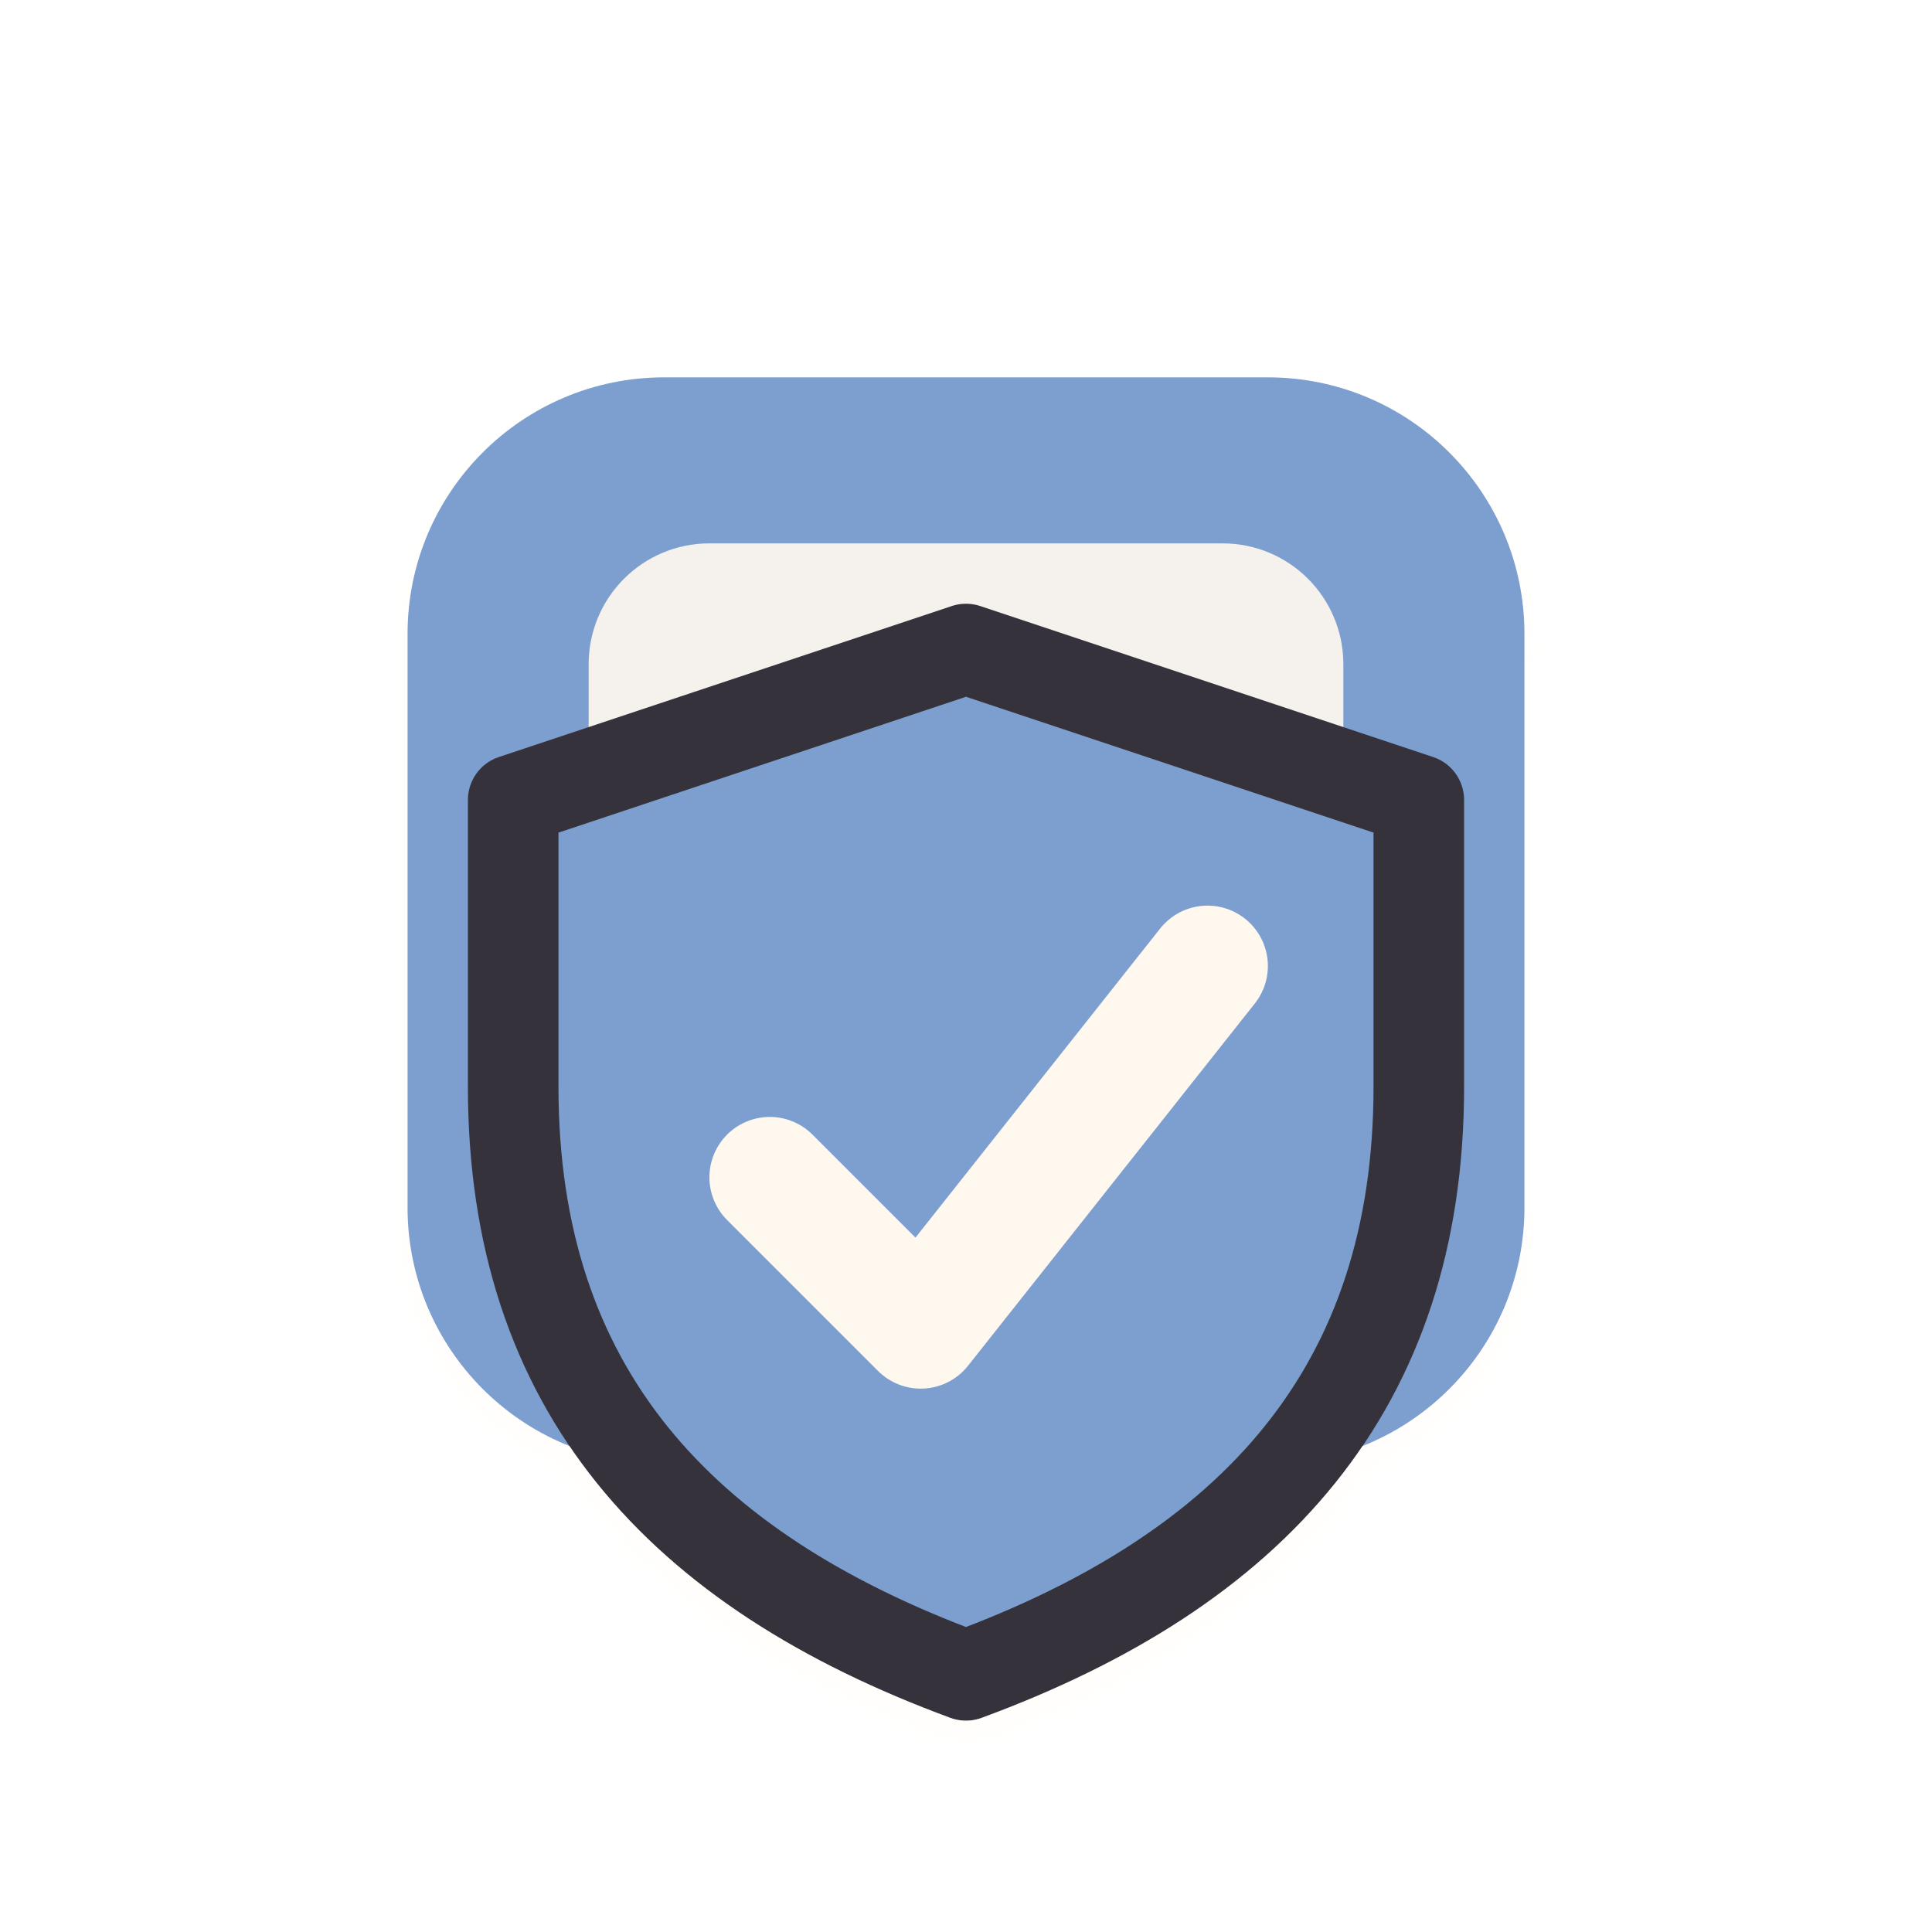
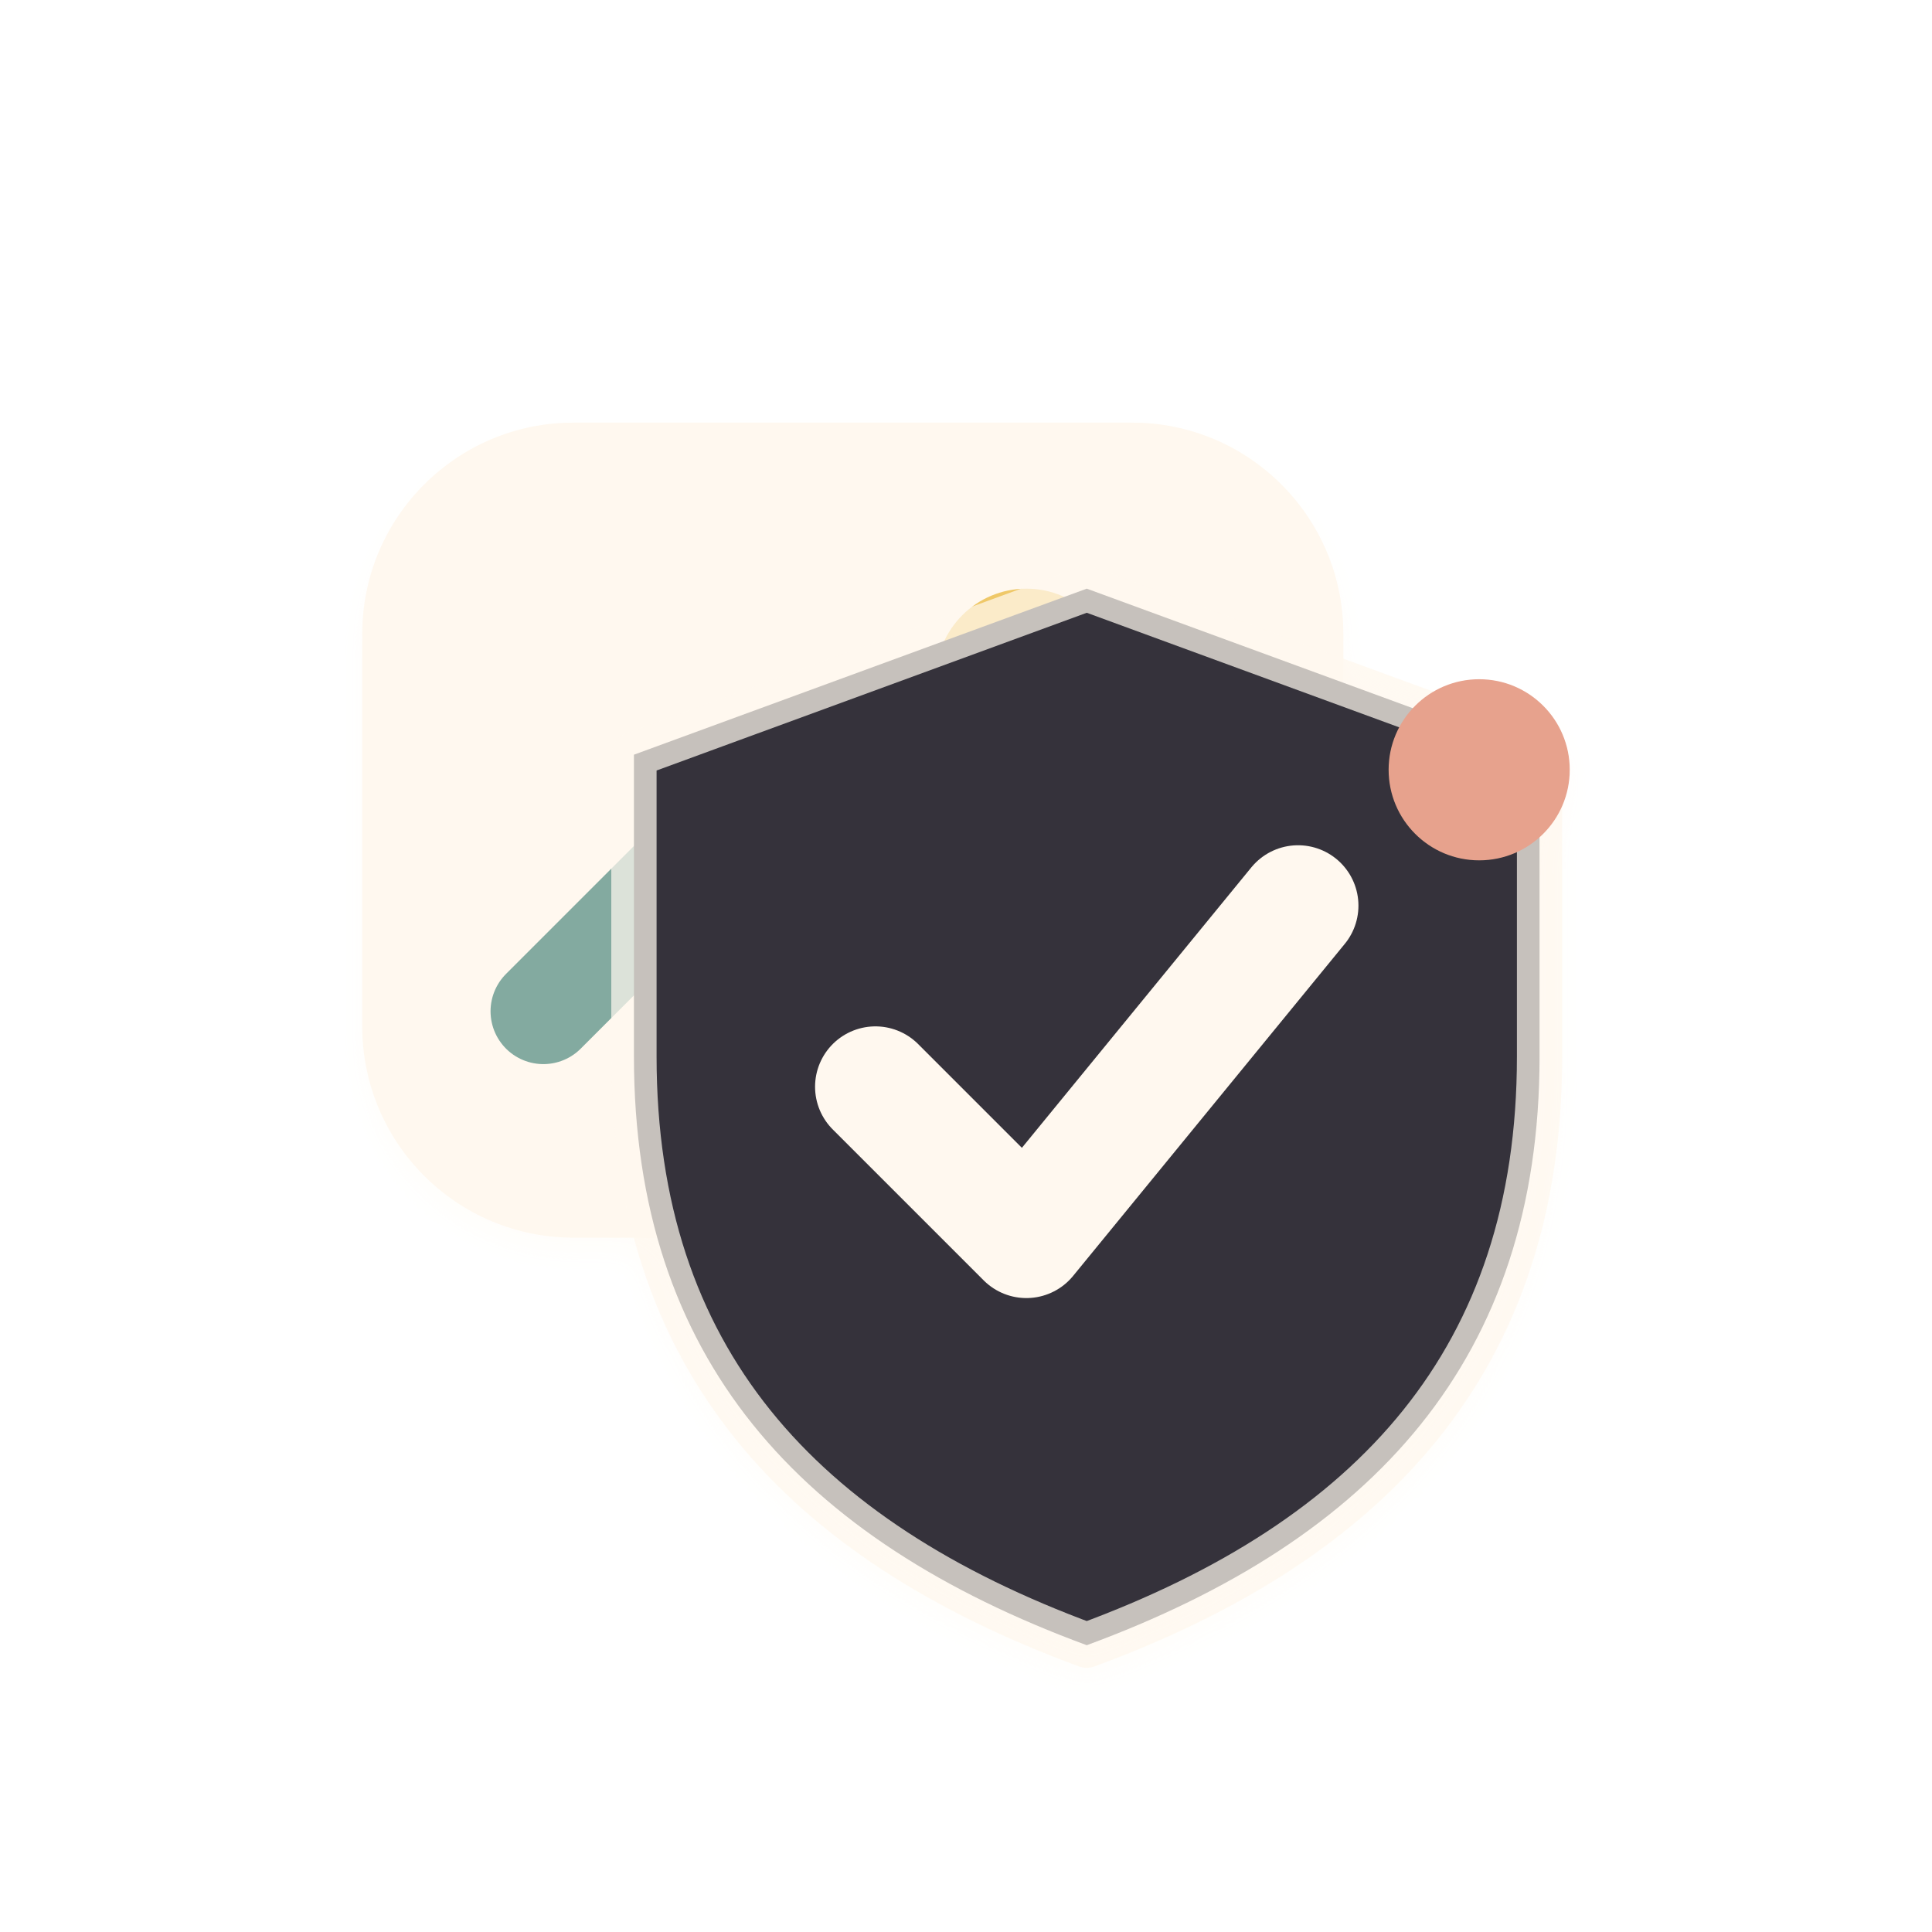
<svg xmlns="http://www.w3.org/2000/svg" viewBox="0 0 128 128" role="img" aria-label="Wallguard icon">
  <defs>
    <filter id="d" x="-35%" y="-35%" width="170%" height="170%">
      <feDropShadow dx="0" dy="10" stdDeviation="6" flood-color="#2b211d" flood-opacity=".18" />
      <feDropShadow dx="0" dy="1" stdDeviation="1" flood-color="#fffaf4" flood-opacity=".48" />
    </filter>
    <linearGradient id="cream" x1="18" y1="18" x2="108" y2="114">
      <stop stop-color="#fff8ef" />
      <stop offset="1" stop-color="#e4d7c6" />
    </linearGradient>
    <linearGradient id="ink" x1="18" y1="14" x2="108" y2="116">
      <stop stop-color="#34333b" />
      <stop offset="1" stop-color="#090b11" />
    </linearGradient>
-     <linearGradient id="blue" x1="16" y1="18" x2="108" y2="112">
-       <stop stop-color="#7d9fd0" />
-       <stop offset=".55" stop-color="#486ea7" />
-       <stop offset="1" stop-color="#172f63" />
+     <linearGradient id="teal" x1="18" y1="20" x2="108" y2="112">
+       <stop stop-color="#83aaa0" />
+       <stop offset=".56" stop-color="#4f8077" />
+       <stop offset="1" stop-color="#274e51" />
+     </linearGradient>
+     <linearGradient id="clay" x1="18" y1="18" x2="108" y2="114">
+       <stop stop-color="#e7a28d" />
+       <stop offset=".55" stop-color="#bd7059" />
+       <stop offset="1" stop-color="#76473a" />
+     </linearGradient>
+     <linearGradient id="gold" x1="20" y1="16" x2="108" y2="112">
+       <stop stop-color="#efc868" />
+       <stop offset=".58" stop-color="#bd8337" />
+       <stop offset="1" stop-color="#6d4522" />
    </linearGradient>
  </defs>
  <g filter="url(#d)">
-     <rect x="27" y="25" width="74" height="72" rx="17" fill="url(#blue)" />
-     <rect x="39" y="36" width="50" height="36" rx="8" fill="url(#cream)" opacity=".92" />
-     <path d="M64 43 94 53v19c0 20-11 32-30 39-19-7-30-19-30-39V53z" fill="url(#blue)" stroke="url(#ink)" stroke-width="6" stroke-linejoin="round" />
-     <path d="M51 78 61 88 80 64" fill="none" stroke="#fff8ef" stroke-width="8" stroke-linecap="round" stroke-linejoin="round" />
+     <rect x="24" y="28" width="65" height="54" rx="14" fill="url(#cream)" />
+     <path d="M36 67 49 54 60 65 67 58 79 68" fill="none" stroke="url(#teal)" stroke-width="7" stroke-linecap="round" stroke-linejoin="round" />
+     <circle cx="68" cy="45" r="6" fill="url(#gold)" />
+     <path d="M72 39 102 50v20c0 20-11 32-30 39-19-7-30-19-30-39V50z" fill="url(#ink)" />
+     <path d="M72 39 102 50v20c0 20-11 32-30 39-19-7-30-19-30-39V50z" fill="none" stroke="#fff8ef" stroke-width="3" opacity=".72" stroke-linejoin="round" />
+     <path d="M58 72 68 82 86 60" fill="none" stroke="url(#cream)" stroke-width="8" stroke-linecap="round" stroke-linejoin="round" />
+     <circle cx="98" cy="51" r="6" fill="url(#clay)" />
  </g>
</svg>
